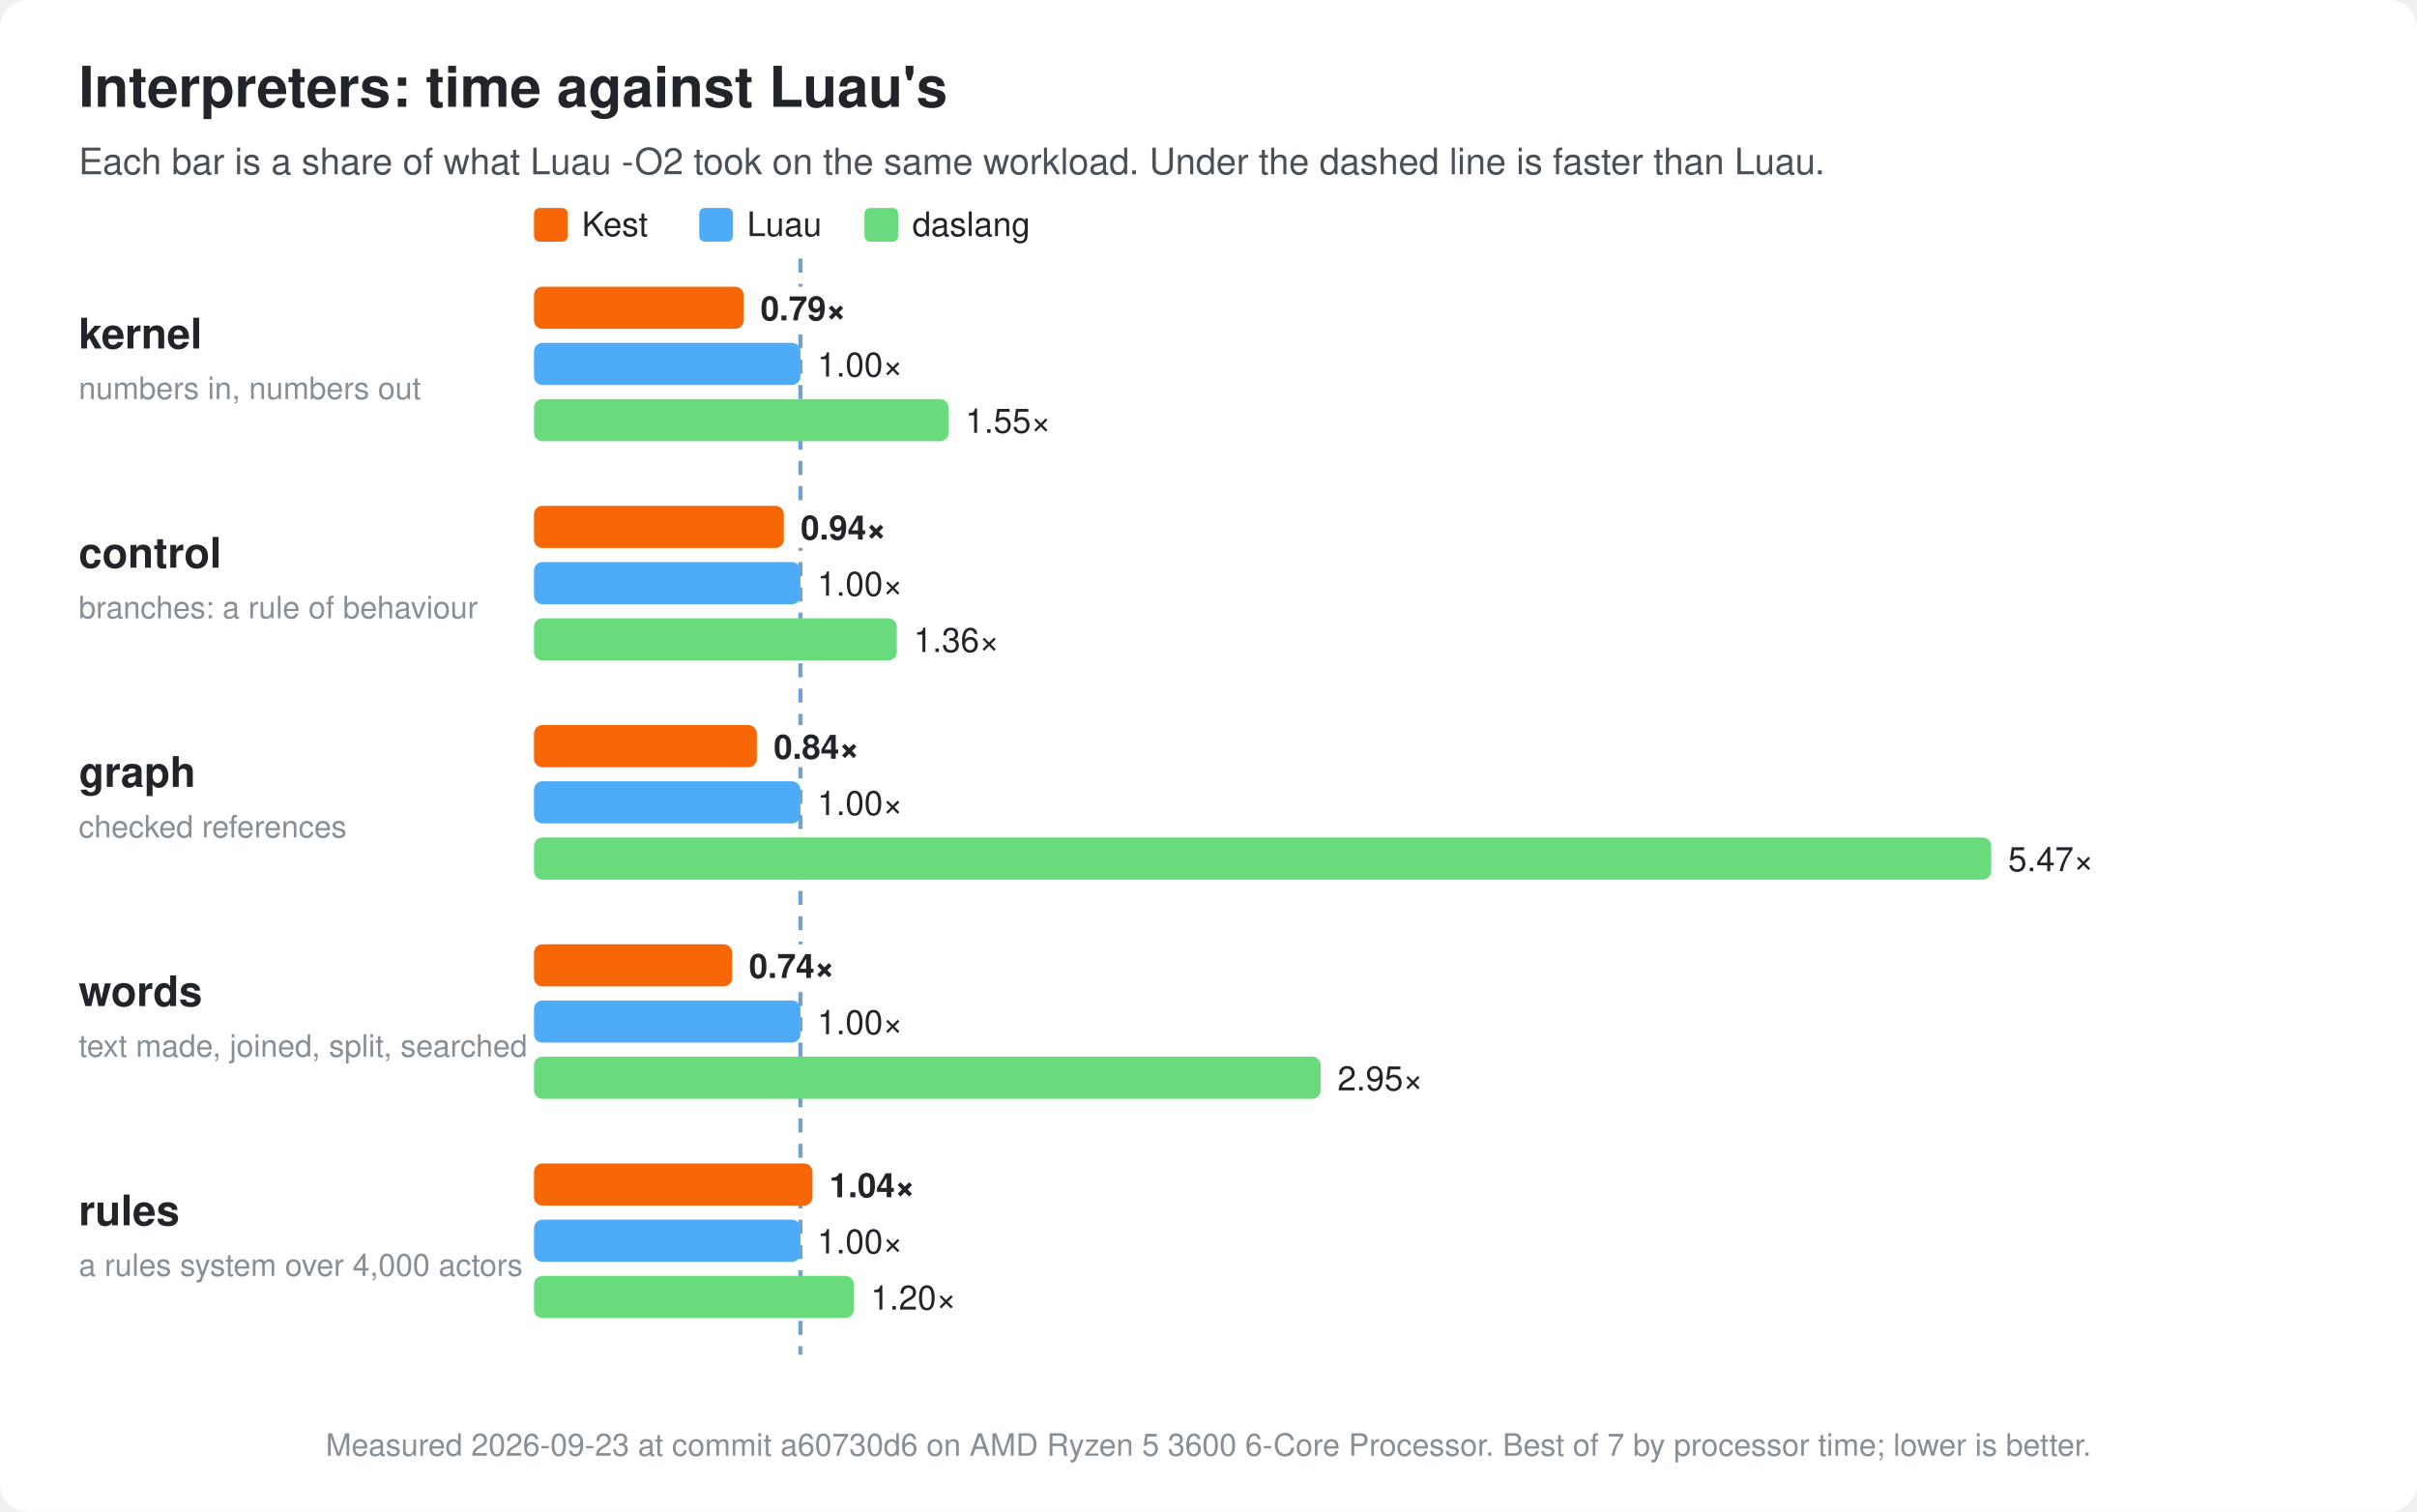
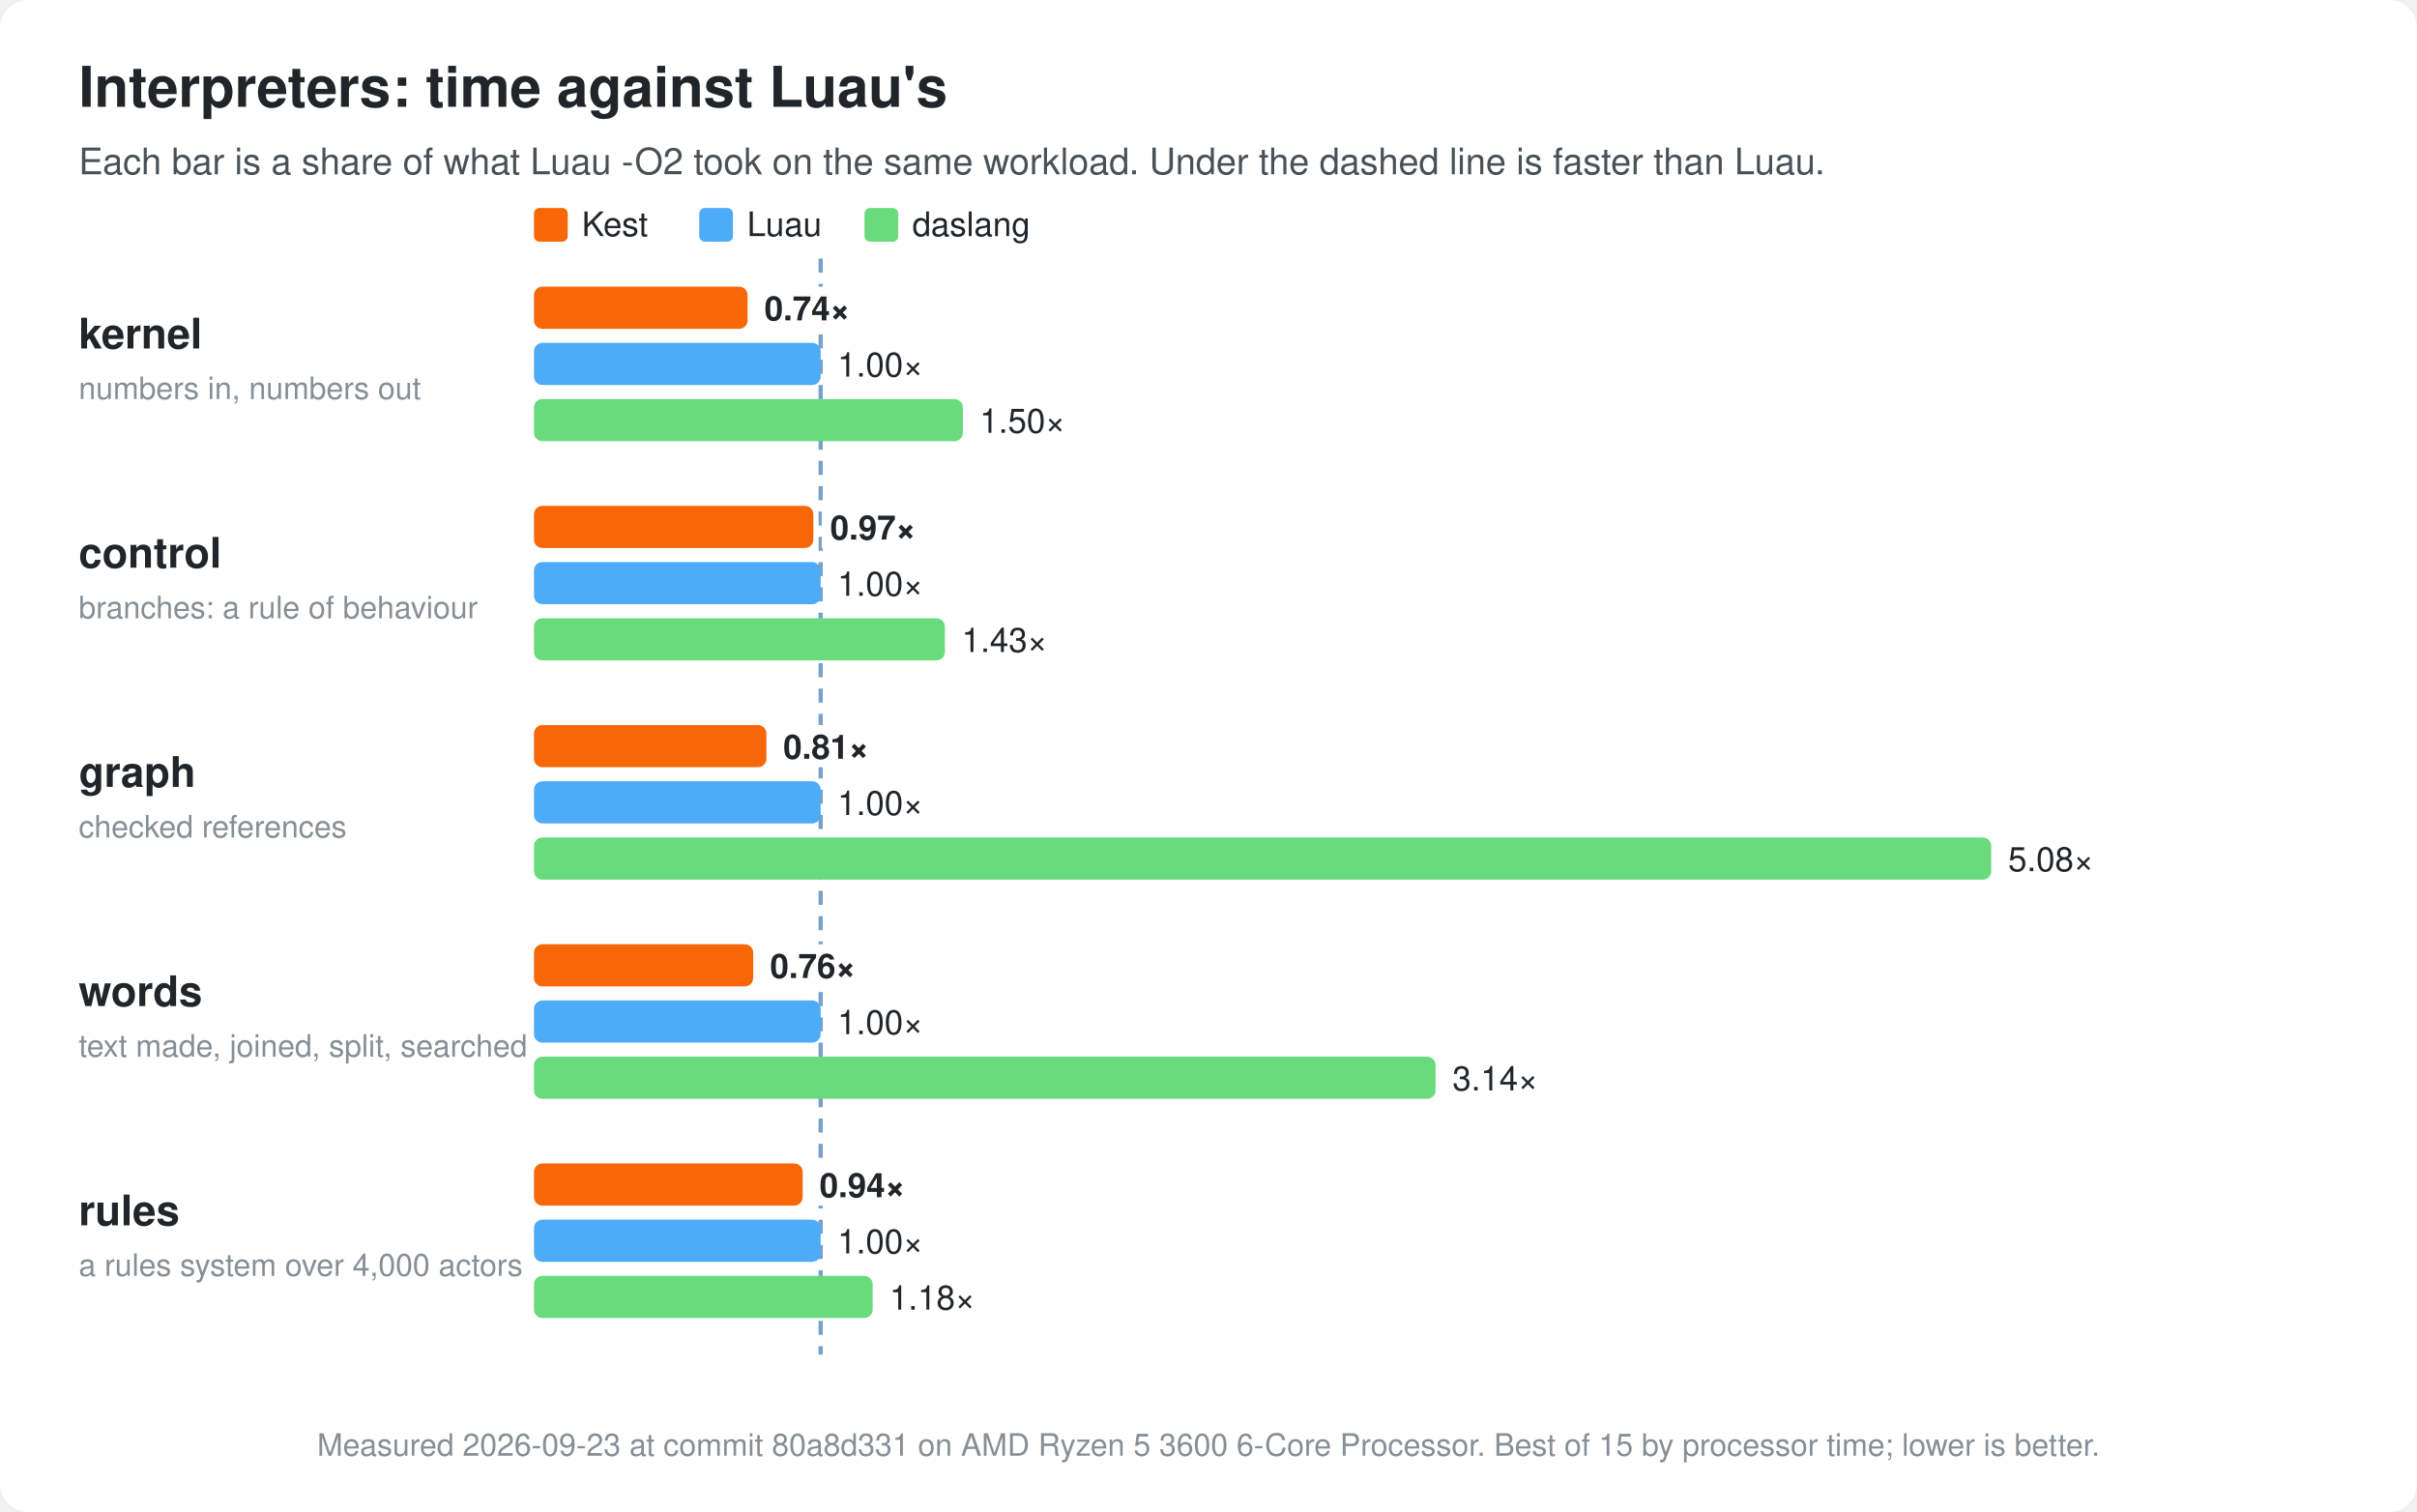
<svg xmlns="http://www.w3.org/2000/svg" width="860" height="538" viewBox="0 0 860 538">
  <rect width="100%" height="100%" rx="10" fill="#ffffff" />
  <text x="28.0" y="38.0" font-family="-apple-system,Segoe UI,Helvetica,Arial,sans-serif" font-size="20" font-weight="bold" fill="#212529" text-anchor="start">Interpreters: time against Luau's</text>
  <text x="28.0" y="62.0" font-family="-apple-system,Segoe UI,Helvetica,Arial,sans-serif" font-size="13" font-weight="normal" fill="#495057" text-anchor="start">Each bar is a share of what Luau -O2 took on the same workload. Under the dashed line is faster than Luau.</text>
  <rect x="190.0" y="74.0" width="12" height="12" rx="2" fill="#f76707" />
  <text x="207.0" y="84.0" font-family="-apple-system,Segoe UI,Helvetica,Arial,sans-serif" font-size="12" font-weight="normal" fill="#212529" text-anchor="start">Kest</text>
  <rect x="248.8" y="74.0" width="12" height="12" rx="2" fill="#4dabf7" />
  <text x="265.8" y="84.0" font-family="-apple-system,Segoe UI,Helvetica,Arial,sans-serif" font-size="12" font-weight="normal" fill="#212529" text-anchor="start">Luau</text>
  <rect x="307.6" y="74.0" width="12" height="12" rx="2" fill="#69db7c" />
  <text x="324.6" y="84.0" font-family="-apple-system,Segoe UI,Helvetica,Arial,sans-serif" font-size="12" font-weight="normal" fill="#212529" text-anchor="start">daslang</text>
-   <line x1="284.8" y1="92" x2="284.8" y2="482" stroke="#1864ab" stroke-width="1.5" stroke-dasharray="5,4" opacity="0.6" />
+   <line x1="292.0" y1="92" x2="292.0" y2="482" stroke="#1864ab" stroke-width="1.5" stroke-dasharray="5,4" opacity="0.6" />
  <text x="28.0" y="124.0" font-family="-apple-system,Segoe UI,Helvetica,Arial,sans-serif" font-size="15" font-weight="bold" fill="#212529" text-anchor="start">kernel</text>
  <text x="28.0" y="142.0" font-family="-apple-system,Segoe UI,Helvetica,Arial,sans-serif" font-size="11" font-weight="normal" fill="#868e96" text-anchor="start">numbers in, numbers out</text>
-   <rect x="190" y="102.0" width="74.6" height="15" rx="3" fill="#f76707" />
-   <rect x="267.6" y="102.0" width="44" height="15" fill="#ffffff" />
-   <text x="270.6" y="114.0" font-family="-apple-system,Segoe UI,Helvetica,Arial,sans-serif" font-size="12" font-weight="bold" fill="#212529" text-anchor="start">0.79×</text>
-   <rect x="190" y="122.0" width="94.8" height="15" rx="3" fill="#4dabf7" />
-   <rect x="287.8" y="122.0" width="44" height="15" fill="#ffffff" />
-   <text x="290.8" y="134.0" font-family="-apple-system,Segoe UI,Helvetica,Arial,sans-serif" font-size="12" font-weight="normal" fill="#212529" text-anchor="start">1.00×</text>
-   <rect x="190" y="142.0" width="147.5" height="15" rx="3" fill="#69db7c" />
-   <rect x="340.5" y="142.0" width="44" height="15" fill="#ffffff" />
-   <text x="343.5" y="154.0" font-family="-apple-system,Segoe UI,Helvetica,Arial,sans-serif" font-size="12" font-weight="normal" fill="#212529" text-anchor="start">1.55×</text>
+   <rect x="190" y="102.0" width="76.0" height="15" rx="3" fill="#f76707" />
+   <rect x="269.0" y="102.0" width="44" height="15" fill="#ffffff" />
+   <text x="272.0" y="114.0" font-family="-apple-system,Segoe UI,Helvetica,Arial,sans-serif" font-size="12" font-weight="bold" fill="#212529" text-anchor="start">0.74×</text>
+   <rect x="190" y="122.0" width="102.0" height="15" rx="3" fill="#4dabf7" />
+   <rect x="295.0" y="122.0" width="44" height="15" fill="#ffffff" />
+   <text x="298.0" y="134.0" font-family="-apple-system,Segoe UI,Helvetica,Arial,sans-serif" font-size="12" font-weight="normal" fill="#212529" text-anchor="start">1.00×</text>
+   <rect x="190" y="142.0" width="152.6" height="15" rx="3" fill="#69db7c" />
+   <rect x="345.6" y="142.0" width="44" height="15" fill="#ffffff" />
+   <text x="348.6" y="154.0" font-family="-apple-system,Segoe UI,Helvetica,Arial,sans-serif" font-size="12" font-weight="normal" fill="#212529" text-anchor="start">1.50×</text>
  <text x="28.0" y="202.0" font-family="-apple-system,Segoe UI,Helvetica,Arial,sans-serif" font-size="15" font-weight="bold" fill="#212529" text-anchor="start">control</text>
  <text x="28.0" y="220.0" font-family="-apple-system,Segoe UI,Helvetica,Arial,sans-serif" font-size="11" font-weight="normal" fill="#868e96" text-anchor="start">branches: a rule of behaviour</text>
-   <rect x="190" y="180.0" width="88.9" height="15" rx="3" fill="#f76707" />
-   <rect x="281.9" y="180.0" width="44" height="15" fill="#ffffff" />
-   <text x="284.9" y="192.0" font-family="-apple-system,Segoe UI,Helvetica,Arial,sans-serif" font-size="12" font-weight="bold" fill="#212529" text-anchor="start">0.94×</text>
-   <rect x="190" y="200.0" width="94.8" height="15" rx="3" fill="#4dabf7" />
-   <rect x="287.8" y="200.0" width="44" height="15" fill="#ffffff" />
-   <text x="290.8" y="212.0" font-family="-apple-system,Segoe UI,Helvetica,Arial,sans-serif" font-size="12" font-weight="normal" fill="#212529" text-anchor="start">1.00×</text>
-   <rect x="190" y="220.0" width="129.1" height="15" rx="3" fill="#69db7c" />
-   <rect x="322.1" y="220.0" width="44" height="15" fill="#ffffff" />
-   <text x="325.1" y="232.0" font-family="-apple-system,Segoe UI,Helvetica,Arial,sans-serif" font-size="12" font-weight="normal" fill="#212529" text-anchor="start">1.36×</text>
+   <rect x="190" y="180.0" width="99.4" height="15" rx="3" fill="#f76707" />
+   <rect x="292.4" y="180.0" width="44" height="15" fill="#ffffff" />
+   <text x="295.4" y="192.0" font-family="-apple-system,Segoe UI,Helvetica,Arial,sans-serif" font-size="12" font-weight="bold" fill="#212529" text-anchor="start">0.97×</text>
+   <rect x="190" y="200.0" width="102.0" height="15" rx="3" fill="#4dabf7" />
+   <rect x="295.0" y="200.0" width="44" height="15" fill="#ffffff" />
+   <text x="298.0" y="212.0" font-family="-apple-system,Segoe UI,Helvetica,Arial,sans-serif" font-size="12" font-weight="normal" fill="#212529" text-anchor="start">1.00×</text>
+   <rect x="190" y="220.0" width="146.2" height="15" rx="3" fill="#69db7c" />
+   <rect x="339.2" y="220.0" width="44" height="15" fill="#ffffff" />
+   <text x="342.2" y="232.0" font-family="-apple-system,Segoe UI,Helvetica,Arial,sans-serif" font-size="12" font-weight="normal" fill="#212529" text-anchor="start">1.43×</text>
  <text x="28.0" y="280.0" font-family="-apple-system,Segoe UI,Helvetica,Arial,sans-serif" font-size="15" font-weight="bold" fill="#212529" text-anchor="start">graph</text>
  <text x="28.0" y="298.0" font-family="-apple-system,Segoe UI,Helvetica,Arial,sans-serif" font-size="11" font-weight="normal" fill="#868e96" text-anchor="start">checked references</text>
-   <rect x="190" y="258.0" width="79.3" height="15" rx="3" fill="#f76707" />
-   <rect x="272.3" y="258.0" width="44" height="15" fill="#ffffff" />
-   <text x="275.3" y="270.0" font-family="-apple-system,Segoe UI,Helvetica,Arial,sans-serif" font-size="12" font-weight="bold" fill="#212529" text-anchor="start">0.84×</text>
-   <rect x="190" y="278.0" width="94.8" height="15" rx="3" fill="#4dabf7" />
-   <rect x="287.8" y="278.0" width="44" height="15" fill="#ffffff" />
-   <text x="290.8" y="290.0" font-family="-apple-system,Segoe UI,Helvetica,Arial,sans-serif" font-size="12" font-weight="normal" fill="#212529" text-anchor="start">1.00×</text>
+   <rect x="190" y="258.0" width="82.7" height="15" rx="3" fill="#f76707" />
+   <rect x="275.7" y="258.0" width="44" height="15" fill="#ffffff" />
+   <text x="278.7" y="270.0" font-family="-apple-system,Segoe UI,Helvetica,Arial,sans-serif" font-size="12" font-weight="bold" fill="#212529" text-anchor="start">0.81×</text>
+   <rect x="190" y="278.0" width="102.0" height="15" rx="3" fill="#4dabf7" />
+   <rect x="295.0" y="278.0" width="44" height="15" fill="#ffffff" />
+   <text x="298.0" y="290.0" font-family="-apple-system,Segoe UI,Helvetica,Arial,sans-serif" font-size="12" font-weight="normal" fill="#212529" text-anchor="start">1.00×</text>
  <rect x="190" y="298.0" width="518.5" height="15" rx="3" fill="#69db7c" />
  <rect x="711.5" y="298.0" width="44" height="15" fill="#ffffff" />
-   <text x="714.5" y="310.0" font-family="-apple-system,Segoe UI,Helvetica,Arial,sans-serif" font-size="12" font-weight="normal" fill="#212529" text-anchor="start">5.47×</text>
+   <text x="714.5" y="310.0" font-family="-apple-system,Segoe UI,Helvetica,Arial,sans-serif" font-size="12" font-weight="normal" fill="#212529" text-anchor="start">5.08×</text>
  <text x="28.0" y="358.0" font-family="-apple-system,Segoe UI,Helvetica,Arial,sans-serif" font-size="15" font-weight="bold" fill="#212529" text-anchor="start">words</text>
  <text x="28.0" y="376.0" font-family="-apple-system,Segoe UI,Helvetica,Arial,sans-serif" font-size="11" font-weight="normal" fill="#868e96" text-anchor="start">text made, joined, split, searched</text>
-   <rect x="190" y="336.0" width="70.5" height="15" rx="3" fill="#f76707" />
-   <rect x="263.5" y="336.0" width="44" height="15" fill="#ffffff" />
-   <text x="266.5" y="348.0" font-family="-apple-system,Segoe UI,Helvetica,Arial,sans-serif" font-size="12" font-weight="bold" fill="#212529" text-anchor="start">0.74×</text>
-   <rect x="190" y="356.0" width="94.8" height="15" rx="3" fill="#4dabf7" />
-   <rect x="287.8" y="356.0" width="44" height="15" fill="#ffffff" />
-   <text x="290.8" y="368.0" font-family="-apple-system,Segoe UI,Helvetica,Arial,sans-serif" font-size="12" font-weight="normal" fill="#212529" text-anchor="start">1.00×</text>
-   <rect x="190" y="376.0" width="279.9" height="15" rx="3" fill="#69db7c" />
-   <rect x="472.9" y="376.0" width="44" height="15" fill="#ffffff" />
-   <text x="475.9" y="388.0" font-family="-apple-system,Segoe UI,Helvetica,Arial,sans-serif" font-size="12" font-weight="normal" fill="#212529" text-anchor="start">2.95×</text>
+   <rect x="190" y="336.0" width="78.0" height="15" rx="3" fill="#f76707" />
+   <rect x="271.0" y="336.0" width="44" height="15" fill="#ffffff" />
+   <text x="274.0" y="348.0" font-family="-apple-system,Segoe UI,Helvetica,Arial,sans-serif" font-size="12" font-weight="bold" fill="#212529" text-anchor="start">0.76×</text>
+   <rect x="190" y="356.0" width="102.0" height="15" rx="3" fill="#4dabf7" />
+   <rect x="295.0" y="356.0" width="44" height="15" fill="#ffffff" />
+   <text x="298.0" y="368.0" font-family="-apple-system,Segoe UI,Helvetica,Arial,sans-serif" font-size="12" font-weight="normal" fill="#212529" text-anchor="start">1.00×</text>
+   <rect x="190" y="376.0" width="320.8" height="15" rx="3" fill="#69db7c" />
+   <rect x="513.8" y="376.0" width="44" height="15" fill="#ffffff" />
+   <text x="516.8" y="388.0" font-family="-apple-system,Segoe UI,Helvetica,Arial,sans-serif" font-size="12" font-weight="normal" fill="#212529" text-anchor="start">3.14×</text>
  <text x="28.0" y="436.0" font-family="-apple-system,Segoe UI,Helvetica,Arial,sans-serif" font-size="15" font-weight="bold" fill="#212529" text-anchor="start">rules</text>
  <text x="28.0" y="454.0" font-family="-apple-system,Segoe UI,Helvetica,Arial,sans-serif" font-size="11" font-weight="normal" fill="#868e96" text-anchor="start">a rules system over 4,000 actors</text>
-   <rect x="190" y="414.0" width="99.1" height="15" rx="3" fill="#f76707" />
-   <rect x="292.1" y="414.0" width="44" height="15" fill="#ffffff" />
-   <text x="295.1" y="426.0" font-family="-apple-system,Segoe UI,Helvetica,Arial,sans-serif" font-size="12" font-weight="bold" fill="#212529" text-anchor="start">1.04×</text>
-   <rect x="190" y="434.0" width="94.8" height="15" rx="3" fill="#4dabf7" />
-   <rect x="287.8" y="434.0" width="44" height="15" fill="#ffffff" />
-   <text x="290.8" y="446.0" font-family="-apple-system,Segoe UI,Helvetica,Arial,sans-serif" font-size="12" font-weight="normal" fill="#212529" text-anchor="start">1.00×</text>
-   <rect x="190" y="454.0" width="113.8" height="15" rx="3" fill="#69db7c" />
-   <rect x="306.8" y="454.0" width="44" height="15" fill="#ffffff" />
-   <text x="309.8" y="466.0" font-family="-apple-system,Segoe UI,Helvetica,Arial,sans-serif" font-size="12" font-weight="normal" fill="#212529" text-anchor="start">1.20×</text>
-   <text x="430.0" y="518.0" font-family="-apple-system,Segoe UI,Helvetica,Arial,sans-serif" font-size="11" font-weight="normal" fill="#868e96" text-anchor="middle">Measured 2026-09-23 at commit a60730d6 on AMD Ryzen 5 3600 6-Core Processor. Best of 7 by processor time; lower is better.</text>
+   <rect x="190" y="414.0" width="95.6" height="15" rx="3" fill="#f76707" />
+   <rect x="288.6" y="414.0" width="44" height="15" fill="#ffffff" />
+   <text x="291.6" y="426.0" font-family="-apple-system,Segoe UI,Helvetica,Arial,sans-serif" font-size="12" font-weight="bold" fill="#212529" text-anchor="start">0.94×</text>
+   <rect x="190" y="434.0" width="102.0" height="15" rx="3" fill="#4dabf7" />
+   <rect x="295.0" y="434.0" width="44" height="15" fill="#ffffff" />
+   <text x="298.0" y="446.0" font-family="-apple-system,Segoe UI,Helvetica,Arial,sans-serif" font-size="12" font-weight="normal" fill="#212529" text-anchor="start">1.00×</text>
+   <rect x="190" y="454.0" width="120.5" height="15" rx="3" fill="#69db7c" />
+   <rect x="313.5" y="454.0" width="44" height="15" fill="#ffffff" />
+   <text x="316.5" y="466.0" font-family="-apple-system,Segoe UI,Helvetica,Arial,sans-serif" font-size="12" font-weight="normal" fill="#212529" text-anchor="start">1.18×</text>
+   <text x="430.0" y="518.0" font-family="-apple-system,Segoe UI,Helvetica,Arial,sans-serif" font-size="11" font-weight="normal" fill="#868e96" text-anchor="middle">Measured 2026-09-23 at commit 80a8d331 on AMD Ryzen 5 3600 6-Core Processor. Best of 15 by processor time; lower is better.</text>
</svg>
